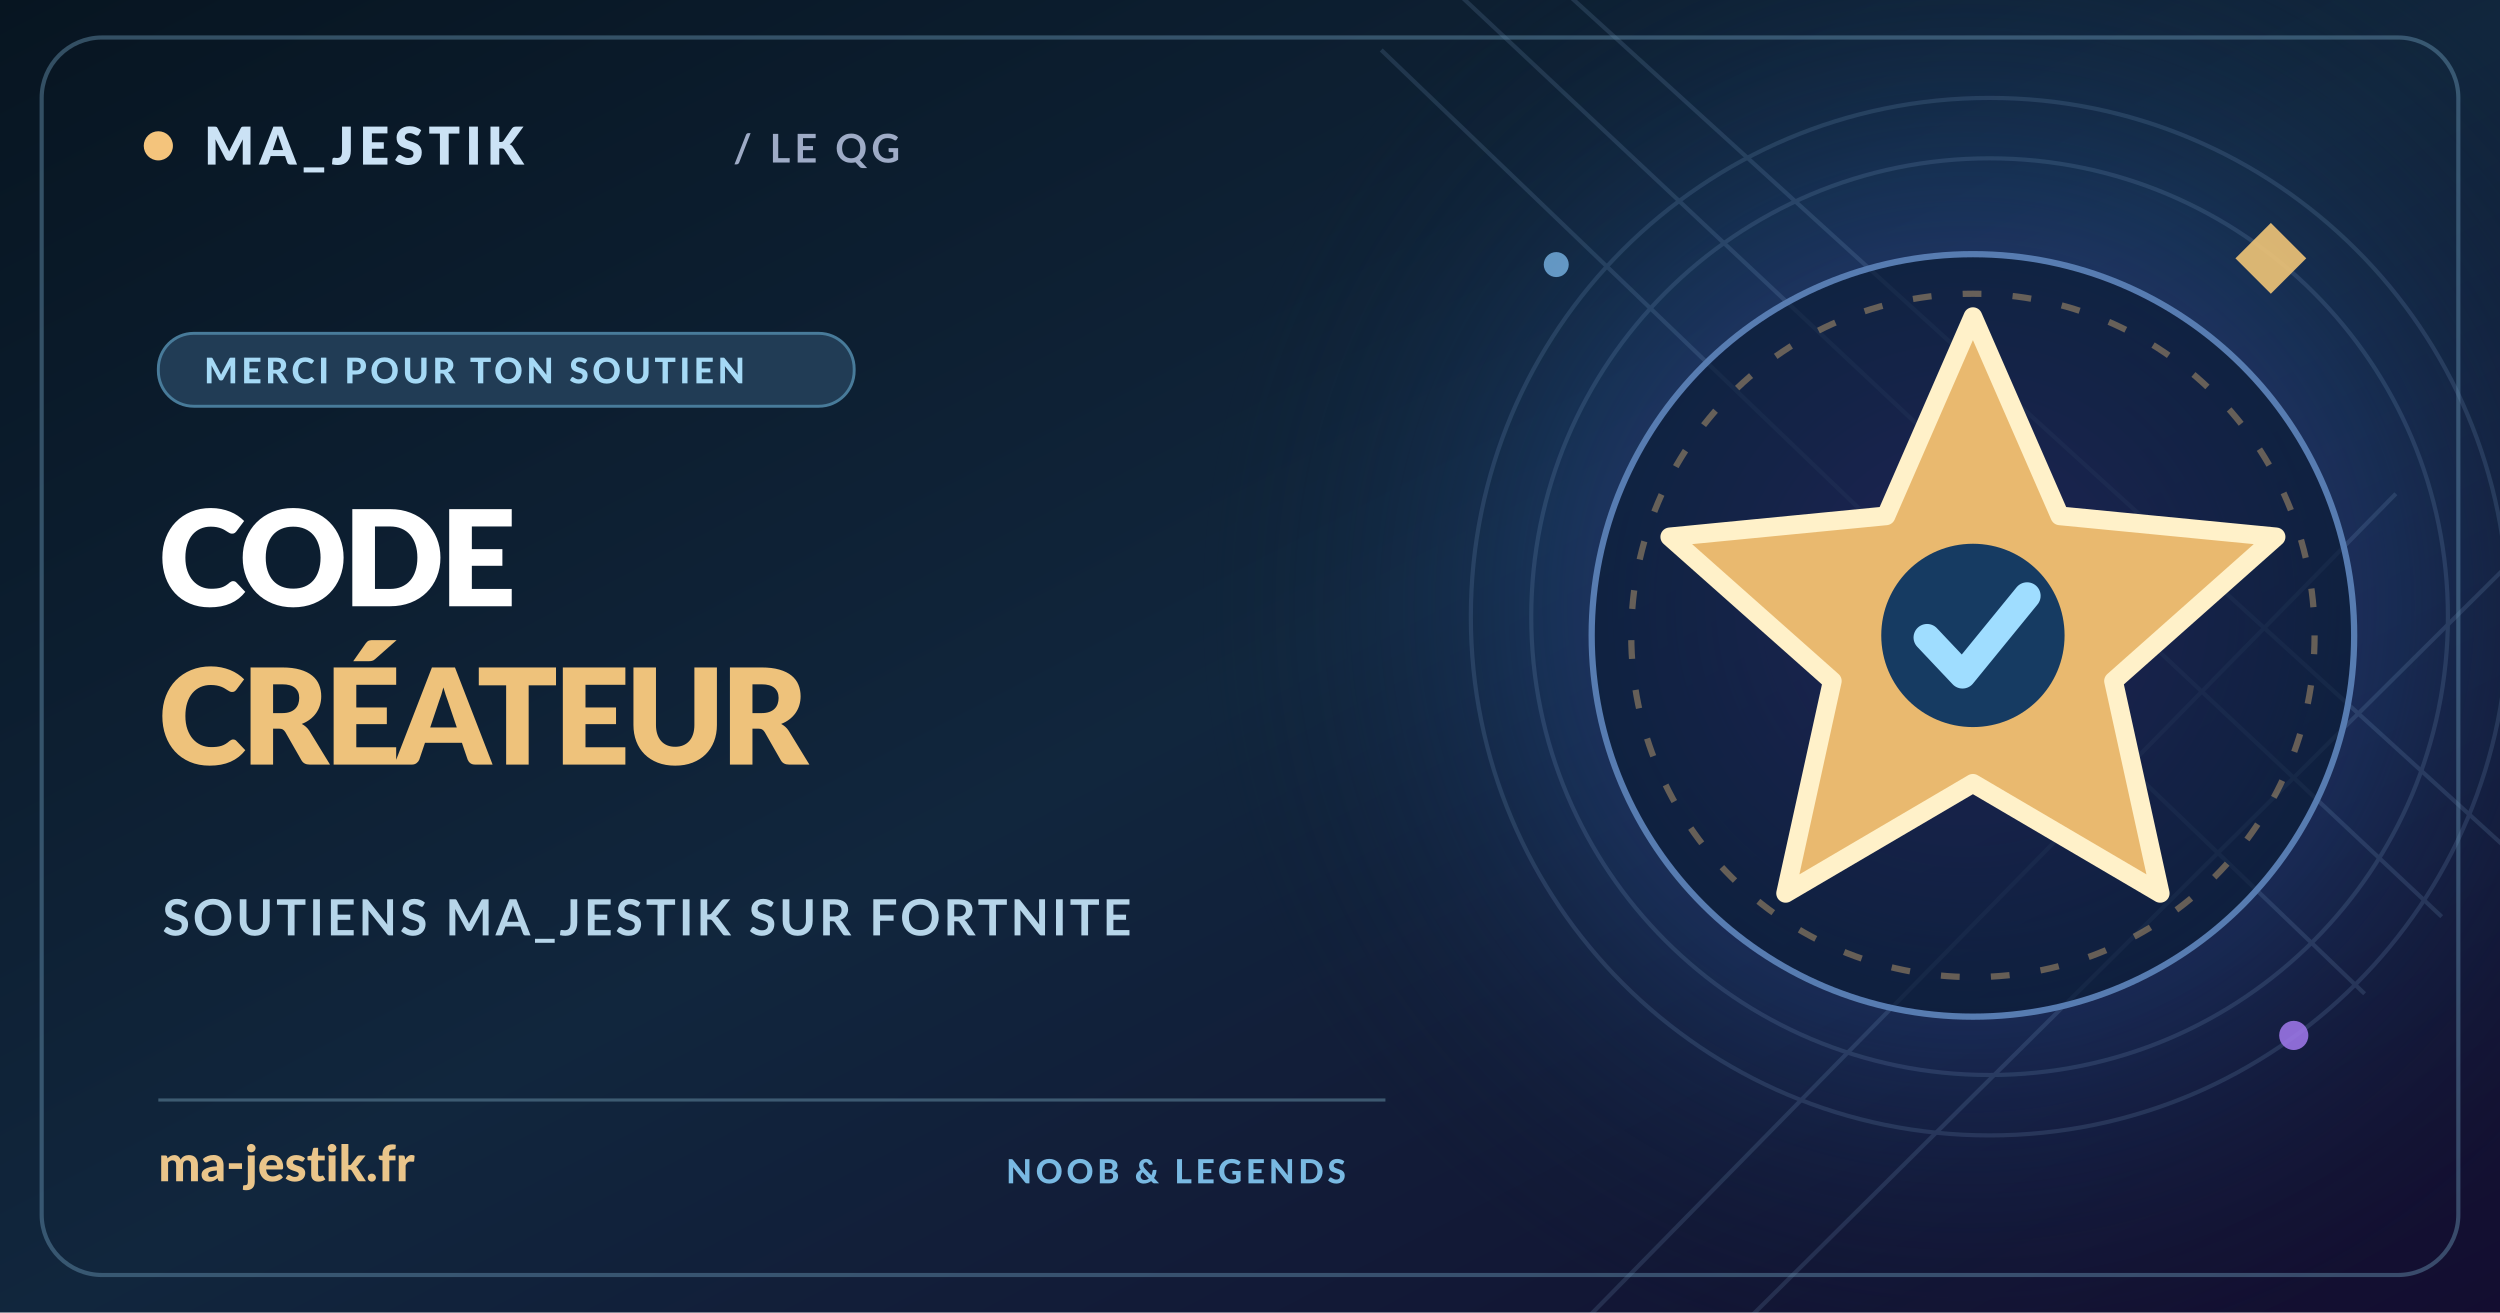
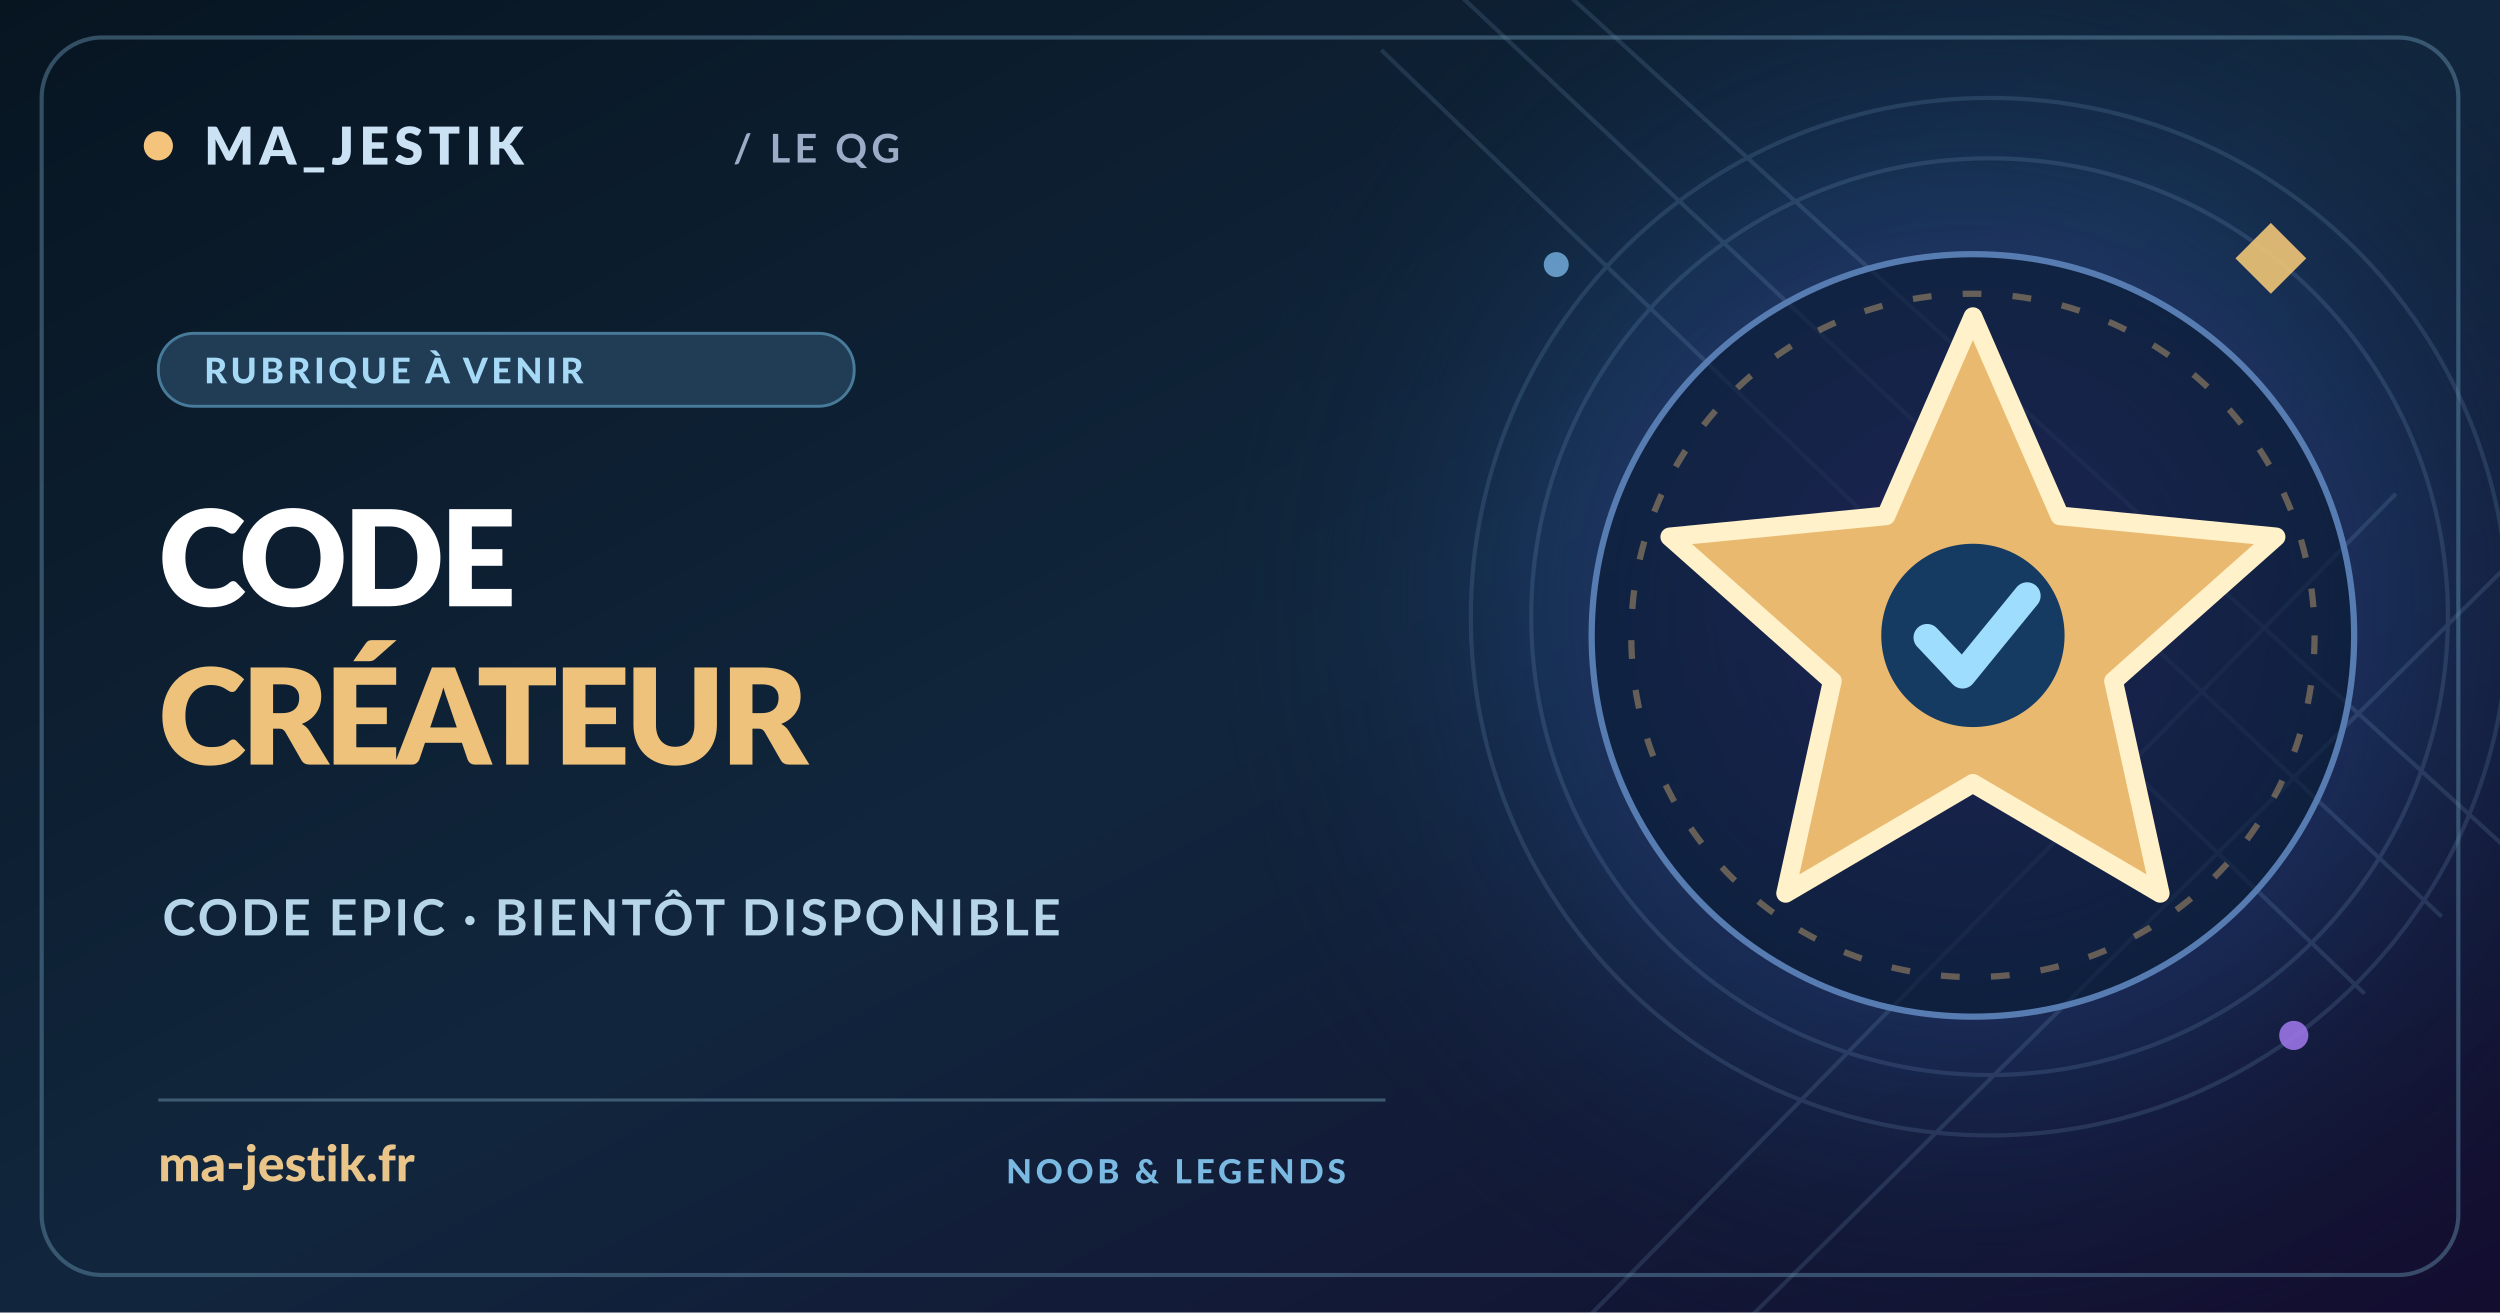
<svg xmlns="http://www.w3.org/2000/svg" width="1200" height="630" viewBox="0 0 1200 630">
  <defs>
    <linearGradient id="bg" x1="0" y1="0" x2="1" y2="1">
      <stop stop-color="#071521" />
      <stop offset=".51" stop-color="#11263d" />
      <stop offset="1" stop-color="#130d30" />
    </linearGradient>
    <radialGradient id="halo">
      <stop stop-color="#663bba" stop-opacity=".73" />
      <stop offset=".55" stop-color="#244b8b" stop-opacity=".32" />
      <stop offset="1" stop-color="#0d2131" stop-opacity="0" />
    </radialGradient>
    <linearGradient id="stripe" x1="0" x2="1">
      <stop stop-color="#a8dcff" stop-opacity=".85" />
      <stop offset=".52" stop-color="#edc17c" />
      <stop offset="1" stop-color="#8f73ed" stop-opacity=".75" />
    </linearGradient>
    <linearGradient id="fade" x1="0" x2="1">
      <stop stop-color="#081522" stop-opacity=".9" />
      <stop offset=".66" stop-color="#081522" stop-opacity=".35" />
      <stop offset="1" stop-color="#081522" stop-opacity="0" />
    </linearGradient>
  </defs>
  <rect width="1200" height="630" fill="url(#bg)" />
  <circle cx="944" cy="291" r="371" fill="url(#halo)" />
  <g opacity=".15" stroke="#91bde7" stroke-width="2" fill="none">
    <path d="M684 -18L1172 440 M728 -25L1204 408 M663 24L1135 477 M740 655L1150 237 M790 682L1203 272" />
    <circle cx="955" cy="296" r="220" />
    <circle cx="955" cy="296" r="249" />
  </g>
  <path d="M20 104H583" stroke="url(#stripe)" stroke-width="4" stroke-linecap="round" />
  <rect x="20" y="18" width="1160" height="594" rx="29" fill="none" stroke="#6b9bb8" stroke-opacity=".43" stroke-width="2" />
  <circle cx="76" cy="70" r="7" fill="#f4c47c" />
  <text x="98" y="79" fill="#cbe2f5" font-family="Lato,DejaVu Sans,sans-serif" font-size="25" font-weight="900" letter-spacing="2.5">MA_JESTIK</text>
  <text x="352" y="78" fill="#9eabc6" font-family="Lato,DejaVu Sans,sans-serif" font-size="19" font-weight="700" letter-spacing="2">/ LE QG</text>
  <rect x="76" y="160" rx="17" width="334" height="35" fill="#213c55" stroke="#487b9a" stroke-width="1.4" />
-   <text x="98" y="184" fill="#a5d9f5" font-family="Lato,DejaVu Sans,sans-serif" font-size="17" font-weight="800" letter-spacing="1.7">MERCI POUR TON SOUTIEN</text>
+   <text x="98" y="184" fill="#a5d9f5" font-family="Lato,DejaVu Sans,sans-serif" font-size="17" font-weight="800" letter-spacing="1.7">RUBRIQUE À VENIR</text>
  <text x="76" y="291" font-family="Lato,DejaVu Sans,sans-serif" font-weight="900" font-size="64" letter-spacing="-2.2" fill="#ffffff">CODE</text>
  <text x="76" y="367" font-family="Lato,DejaVu Sans,sans-serif" font-weight="900" font-size="64" letter-spacing="-2.2" fill="#eec27b">CRÉATEUR</text>
-   <text x="78" y="449" font-family="Lato,DejaVu Sans,sans-serif" font-size="24" font-weight="700" letter-spacing="1.4" fill="#b6d5e9">SOUTIENS MA_JESTIK SUR FORTNITE</text>
+   <text x="78" y="449" font-family="Lato,DejaVu Sans,sans-serif" font-size="24" font-weight="700" letter-spacing="1.4" fill="#b6d5e9">CODE EPIC · BIENTÔT DISPONIBLE</text>
  <path d="M76 528H665" stroke="#517389" stroke-opacity=".7" stroke-width="1.5" />
  <text x="76" y="567" font-family="Lato,DejaVu Sans,sans-serif" font-size="24" font-weight="800" fill="#eac58a">ma-jestik.fr</text>
  <text x="646" y="568" text-anchor="end" font-family="Lato,DejaVu Sans,sans-serif" font-size="16" font-weight="800" letter-spacing="1.8" fill="#79b9e2">NOOB &amp; LEGENDS</text>
  <g transform="translate(947 305)">
    <circle r="183" fill="#0a1b33" fill-opacity=".65" stroke="#577cb1" stroke-width="3" />
    <circle r="164" fill="none" stroke="#e6bb79" stroke-opacity=".4" stroke-dasharray="9 15" stroke-width="3" />
    <path d="M0.0 -153.0 L41.7 -57.4 L145.5 -47.3 L67.5 21.9 L89.9 123.8 L0.0 71.0 L-89.9 123.8 L-67.5 21.9 L-145.5 -47.3 L-41.7 -57.4Z" fill="#e9b96f" stroke="#fff1c9" stroke-width="9" stroke-linejoin="round" />
    <circle r="44" fill="#163b62" />
    <path d="M-22 1L-5 19L26 -19" fill="none" stroke="#9fddff" stroke-width="13" stroke-linecap="round" stroke-linejoin="round" />
  </g>
  <path d="M1090 107L1107 124L1090 141L1073 124Z" fill="#efc477" opacity=".9" />
  <circle cx="1101" cy="497" r="7" fill="#a179ed" opacity=".85" />
  <circle cx="747" cy="127" r="6" fill="#86c6fa" opacity=".7" />
</svg>
